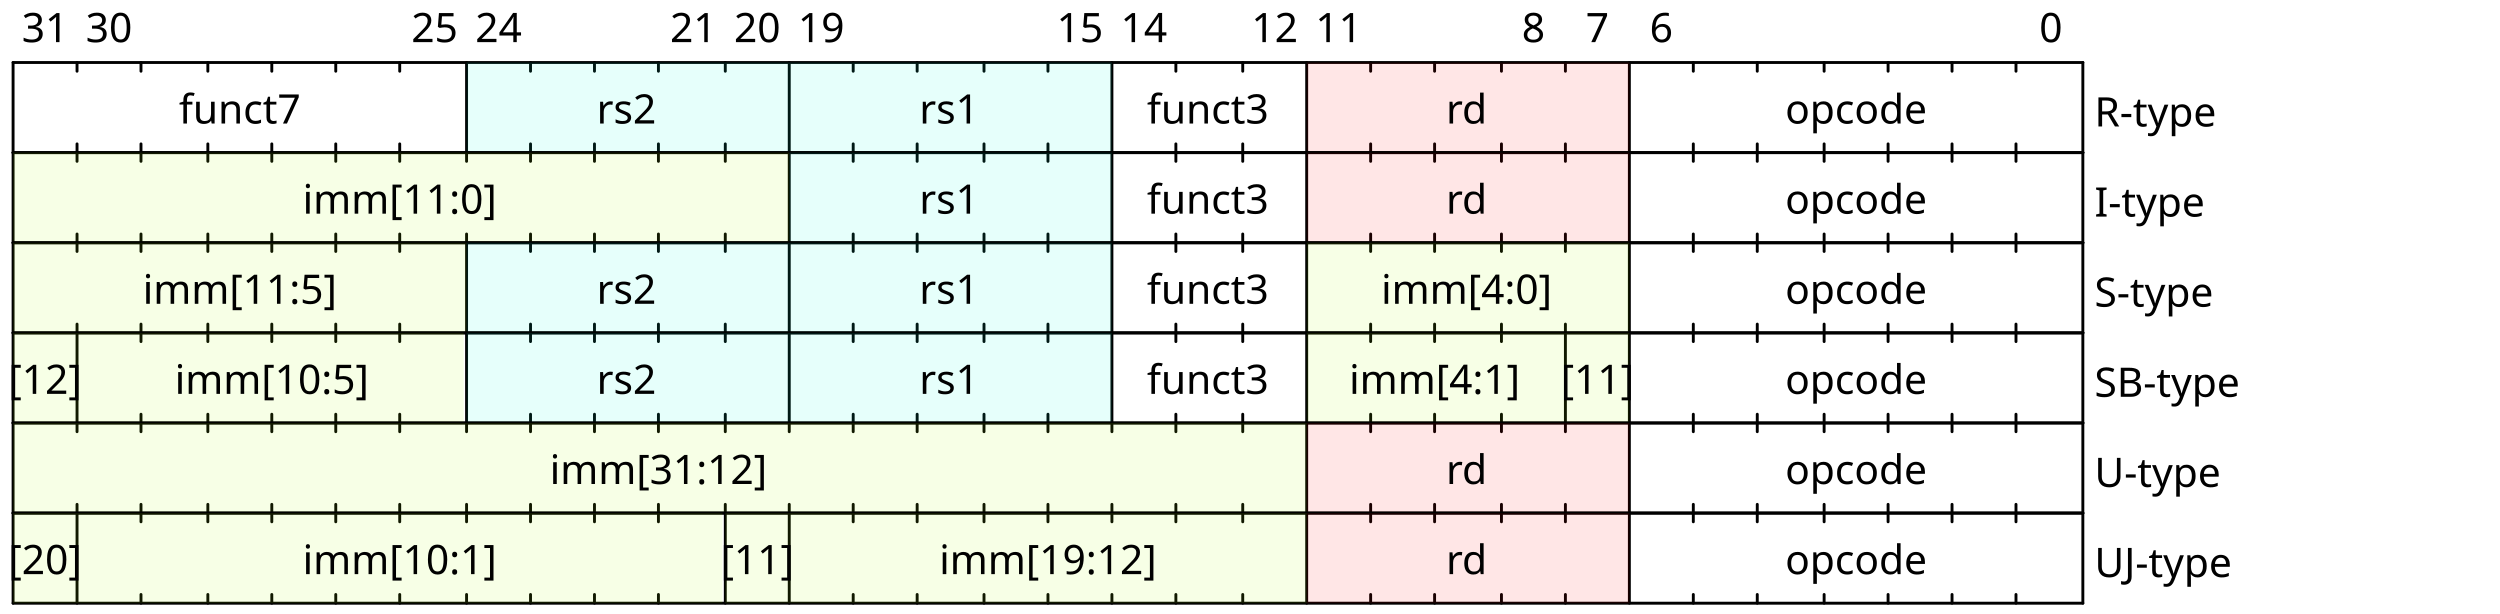
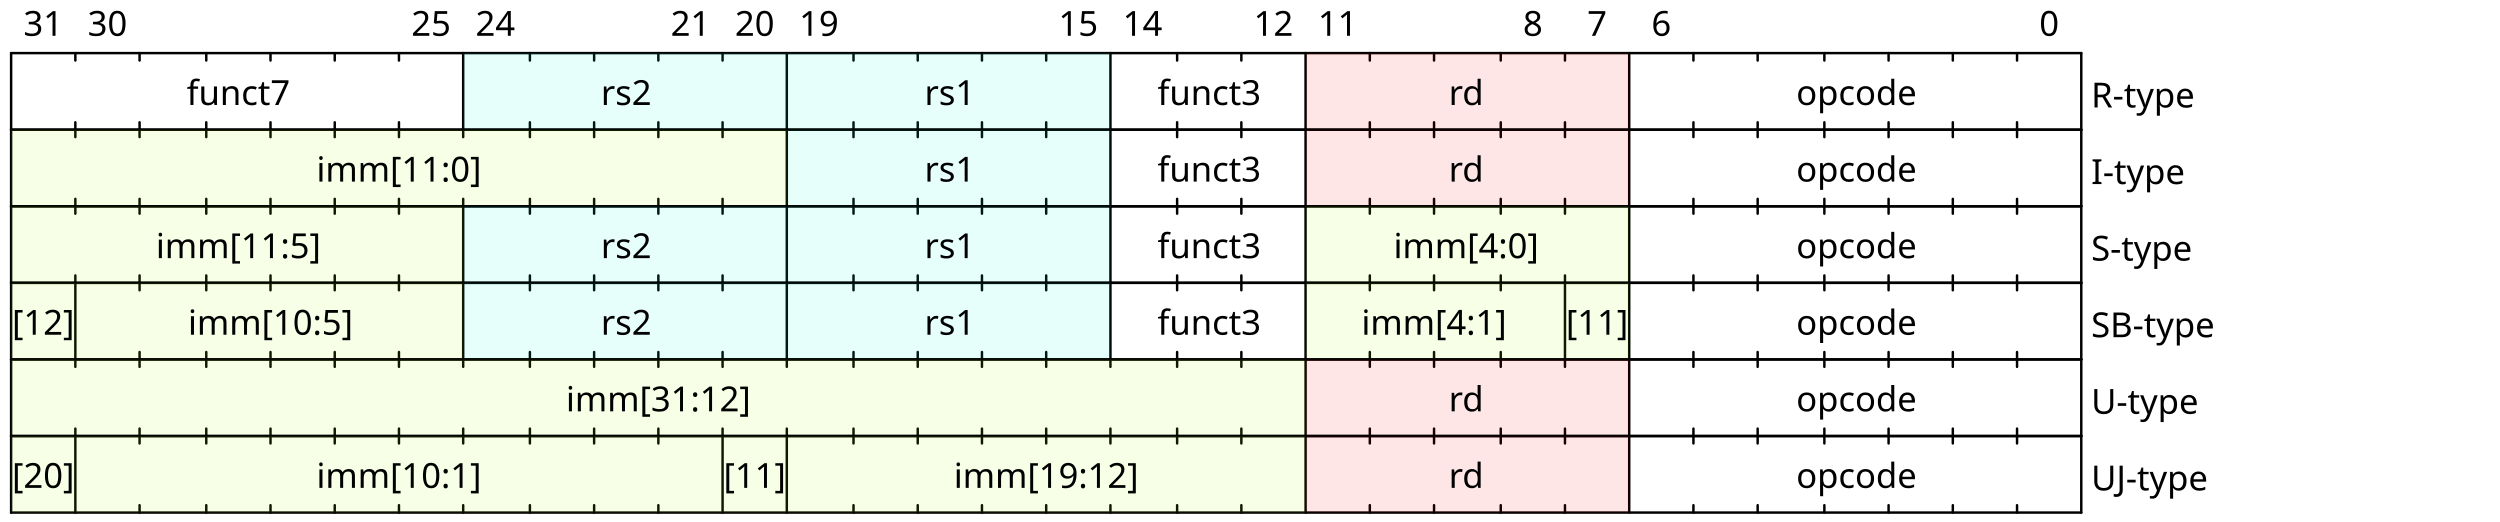
- <svg xmlns="http://www.w3.org/2000/svg" width="860" height="211" viewBox="0 0 860 211">
+ <svg xmlns="http://www.w3.org/2000/svg" width="1012" height="211" viewBox="0 0 1012 211">
  <g transform="translate(0.5,0.5)" text-anchor="middle" font-size="14" font-family="sans-serif" font-weight="normal">
    <g transform="translate(4,21)">
      <g stroke="black" stroke-width="1" stroke-linecap="round">
-         <line x2="712" />
-         <line x2="712" y1="31" y2="31" />
+         <line x2="838" />
+         <line x2="838" y1="31" y2="31" />
        <line y2="31" />
-         <line x1="712" x2="712" y2="31" />
-         <line x1="689" x2="689" y2="3" />
-         <line x1="689" x2="689" y1="31" y2="28" />
-         <line x1="667" x2="667" y2="3" />
-         <line x1="667" x2="667" y1="31" y2="28" />
-         <line x1="645" x2="645" y2="3" />
-         <line x1="645" x2="645" y1="31" y2="28" />
-         <line x1="623" x2="623" y2="3" />
-         <line x1="623" x2="623" y1="31" y2="28" />
-         <line x1="600" x2="600" y2="3" />
-         <line x1="600" x2="600" y1="31" y2="28" />
-         <line x1="578" x2="578" y2="3" />
-         <line x1="578" x2="578" y1="31" y2="28" />
-         <line x1="556" x2="556" y2="31" />
-         <line x1="534" x2="534" y2="3" />
-         <line x1="534" x2="534" y1="31" y2="28" />
-         <line x1="512" x2="512" y2="3" />
-         <line x1="512" x2="512" y1="31" y2="28" />
-         <line x1="489" x2="489" y2="3" />
-         <line x1="489" x2="489" y1="31" y2="28" />
-         <line x1="467" x2="467" y2="3" />
-         <line x1="467" x2="467" y1="31" y2="28" />
+         <line x1="838" x2="838" y2="31" />
+         <line x1="812" x2="812" y2="3" />
+         <line x1="812" x2="812" y1="31" y2="28" />
+         <line x1="786" x2="786" y2="3" />
+         <line x1="786" x2="786" y1="31" y2="28" />
+         <line x1="760" x2="760" y2="3" />
+         <line x1="760" x2="760" y1="31" y2="28" />
+         <line x1="734" x2="734" y2="3" />
+         <line x1="734" x2="734" y1="31" y2="28" />
+         <line x1="707" x2="707" y2="3" />
+         <line x1="707" x2="707" y1="31" y2="28" />
+         <line x1="681" x2="681" y2="3" />
+         <line x1="681" x2="681" y1="31" y2="28" />
+         <line x1="655" x2="655" y2="31" />
+         <line x1="629" x2="629" y2="3" />
+         <line x1="629" x2="629" y1="31" y2="28" />
+         <line x1="603" x2="603" y2="3" />
+         <line x1="603" x2="603" y1="31" y2="28" />
+         <line x1="576" x2="576" y2="3" />
+         <line x1="576" x2="576" y1="31" y2="28" />
+         <line x1="550" x2="550" y2="3" />
+         <line x1="550" x2="550" y1="31" y2="28" />
+         <line x1="524" x2="524" y2="31" />
+         <line x1="498" x2="498" y2="3" />
+         <line x1="498" x2="498" y1="31" y2="28" />
+         <line x1="472" x2="472" y2="3" />
+         <line x1="472" x2="472" y1="31" y2="28" />
        <line x1="445" x2="445" y2="31" />
-         <line x1="423" x2="423" y2="3" />
-         <line x1="423" x2="423" y1="31" y2="28" />
-         <line x1="400" x2="400" y2="3" />
-         <line x1="400" x2="400" y1="31" y2="28" />
-         <line x1="378" x2="378" y2="31" />
-         <line x1="356" x2="356" y2="3" />
-         <line x1="356" x2="356" y1="31" y2="28" />
-         <line x1="334" x2="334" y2="3" />
-         <line x1="334" x2="334" y1="31" y2="28" />
-         <line x1="311" x2="311" y2="3" />
-         <line x1="311" x2="311" y1="31" y2="28" />
-         <line x1="289" x2="289" y2="3" />
-         <line x1="289" x2="289" y1="31" y2="28" />
-         <line x1="267" x2="267" y2="31" />
-         <line x1="245" x2="245" y2="3" />
-         <line x1="245" x2="245" y1="31" y2="28" />
-         <line x1="222" x2="222" y2="3" />
-         <line x1="222" x2="222" y1="31" y2="28" />
-         <line x1="200" x2="200" y2="3" />
-         <line x1="200" x2="200" y1="31" y2="28" />
-         <line x1="178" x2="178" y2="3" />
-         <line x1="178" x2="178" y1="31" y2="28" />
-         <line x1="156" x2="156" y2="31" />
-         <line x1="133" x2="133" y2="3" />
-         <line x1="133" x2="133" y1="31" y2="28" />
-         <line x1="111" x2="111" y2="3" />
-         <line x1="111" x2="111" y1="31" y2="28" />
-         <line x1="89" x2="89" y2="3" />
-         <line x1="89" x2="89" y1="31" y2="28" />
-         <line x1="67" x2="67" y2="3" />
-         <line x1="67" x2="67" y1="31" y2="28" />
-         <line x1="44" x2="44" y2="3" />
-         <line x1="44" x2="44" y1="31" y2="28" />
-         <line x1="22" x2="22" y2="3" />
-         <line x1="22" x2="22" y1="31" y2="28" />
+         <line x1="419" x2="419" y2="3" />
+         <line x1="419" x2="419" y1="31" y2="28" />
+         <line x1="393" x2="393" y2="3" />
+         <line x1="393" x2="393" y1="31" y2="28" />
+         <line x1="367" x2="367" y2="3" />
+         <line x1="367" x2="367" y1="31" y2="28" />
+         <line x1="341" x2="341" y2="3" />
+         <line x1="341" x2="341" y1="31" y2="28" />
+         <line x1="314" x2="314" y2="31" />
+         <line x1="288" x2="288" y2="3" />
+         <line x1="288" x2="288" y1="31" y2="28" />
+         <line x1="262" x2="262" y2="3" />
+         <line x1="262" x2="262" y1="31" y2="28" />
+         <line x1="236" x2="236" y2="3" />
+         <line x1="236" x2="236" y1="31" y2="28" />
+         <line x1="210" x2="210" y2="3" />
+         <line x1="210" x2="210" y1="31" y2="28" />
+         <line x1="183" x2="183" y2="31" />
+         <line x1="157" x2="157" y2="3" />
+         <line x1="157" x2="157" y1="31" y2="28" />
+         <line x1="131" x2="131" y2="3" />
+         <line x1="131" x2="131" y1="31" y2="28" />
+         <line x1="105" x2="105" y2="3" />
+         <line x1="105" x2="105" y1="31" y2="28" />
+         <line x1="79" x2="79" y2="3" />
+         <line x1="79" x2="79" y1="31" y2="28" />
+         <line x1="52" x2="52" y2="3" />
+         <line x1="52" x2="52" y1="31" y2="28" />
+         <line x1="26" x2="26" y2="3" />
+         <line x1="26" x2="26" y1="31" y2="28" />
      </g>
      <g>
        <g>
-           <rect x="445" width="111" height="31" style="fill-opacity:0.1;fill:hsl(0,100%,50%)" />
-           <rect x="267" width="111" height="31" style="fill-opacity:0.1;fill:hsl(170,100%,50%)" />
-           <rect x="156" width="111" height="31" style="fill-opacity:0.1;fill:hsl(170,100%,50%)" />
-         </g>
-         <g transform="translate(11,-11)" />
-         <g transform="translate(11,15)">
-           <g transform="translate(623)">
+           <rect x="524" width="131" height="31" style="fill-opacity:0.1;fill:hsl(0,100%,50%)" />
+           <rect x="314" width="131" height="31" style="fill-opacity:0.1;fill:hsl(170,100%,50%)" />
+           <rect x="183" width="131" height="31" style="fill-opacity:0.1;fill:hsl(170,100%,50%)" />
+         </g>
+         <g transform="translate(13,-11)" />
+         <g transform="translate(13,15)">
+           <g transform="translate(734)">
            <text y="6">
              <tspan>opcode</tspan>
            </text>
          </g>
-           <g transform="translate(489)">
+           <g transform="translate(576)">
            <text y="6">
              <tspan>rd</tspan>
            </text>
          </g>
-           <g transform="translate(400)">
+           <g transform="translate(472)">
            <text y="6">
              <tspan>funct3</tspan>
            </text>
          </g>
-           <g transform="translate(311)">
+           <g transform="translate(367)">
            <text y="6">
              <tspan>rs1</tspan>
            </text>
          </g>
-           <g transform="translate(200)">
+           <g transform="translate(236)">
            <text y="6">
              <tspan>rs2</tspan>
            </text>
          </g>
-           <g transform="translate(67)">
+           <g transform="translate(79)">
            <text y="6">
              <tspan>funct7</tspan>
            </text>
          </g>
        </g>
-         <g transform="translate(11,39)" />
+         <g transform="translate(13,39)" />
      </g>
      <g text-anchor="start">
-         <g transform="translate(716,16)">
+         <g transform="translate(842,16)">
          <text y="6">
            <tspan>R-type</tspan>
          </text>
        </g>
      </g>
    </g>
    <g transform="translate(4,52)">
      <g stroke="black" stroke-width="1" stroke-linecap="round">
-         <line x2="712" />
-         <line x2="712" y1="31" y2="31" />
+         <line x2="838" />
+         <line x2="838" y1="31" y2="31" />
        <line y2="31" />
-         <line x1="712" x2="712" y2="31" />
-         <line x1="689" x2="689" y2="3" />
-         <line x1="689" x2="689" y1="31" y2="28" />
-         <line x1="667" x2="667" y2="3" />
-         <line x1="667" x2="667" y1="31" y2="28" />
-         <line x1="645" x2="645" y2="3" />
-         <line x1="645" x2="645" y1="31" y2="28" />
-         <line x1="623" x2="623" y2="3" />
-         <line x1="623" x2="623" y1="31" y2="28" />
-         <line x1="600" x2="600" y2="3" />
-         <line x1="600" x2="600" y1="31" y2="28" />
-         <line x1="578" x2="578" y2="3" />
-         <line x1="578" x2="578" y1="31" y2="28" />
-         <line x1="556" x2="556" y2="31" />
-         <line x1="534" x2="534" y2="3" />
-         <line x1="534" x2="534" y1="31" y2="28" />
-         <line x1="512" x2="512" y2="3" />
-         <line x1="512" x2="512" y1="31" y2="28" />
-         <line x1="489" x2="489" y2="3" />
-         <line x1="489" x2="489" y1="31" y2="28" />
-         <line x1="467" x2="467" y2="3" />
-         <line x1="467" x2="467" y1="31" y2="28" />
+         <line x1="838" x2="838" y2="31" />
+         <line x1="812" x2="812" y2="3" />
+         <line x1="812" x2="812" y1="31" y2="28" />
+         <line x1="786" x2="786" y2="3" />
+         <line x1="786" x2="786" y1="31" y2="28" />
+         <line x1="760" x2="760" y2="3" />
+         <line x1="760" x2="760" y1="31" y2="28" />
+         <line x1="734" x2="734" y2="3" />
+         <line x1="734" x2="734" y1="31" y2="28" />
+         <line x1="707" x2="707" y2="3" />
+         <line x1="707" x2="707" y1="31" y2="28" />
+         <line x1="681" x2="681" y2="3" />
+         <line x1="681" x2="681" y1="31" y2="28" />
+         <line x1="655" x2="655" y2="31" />
+         <line x1="629" x2="629" y2="3" />
+         <line x1="629" x2="629" y1="31" y2="28" />
+         <line x1="603" x2="603" y2="3" />
+         <line x1="603" x2="603" y1="31" y2="28" />
+         <line x1="576" x2="576" y2="3" />
+         <line x1="576" x2="576" y1="31" y2="28" />
+         <line x1="550" x2="550" y2="3" />
+         <line x1="550" x2="550" y1="31" y2="28" />
+         <line x1="524" x2="524" y2="31" />
+         <line x1="498" x2="498" y2="3" />
+         <line x1="498" x2="498" y1="31" y2="28" />
+         <line x1="472" x2="472" y2="3" />
+         <line x1="472" x2="472" y1="31" y2="28" />
        <line x1="445" x2="445" y2="31" />
-         <line x1="423" x2="423" y2="3" />
-         <line x1="423" x2="423" y1="31" y2="28" />
-         <line x1="400" x2="400" y2="3" />
-         <line x1="400" x2="400" y1="31" y2="28" />
-         <line x1="378" x2="378" y2="31" />
-         <line x1="356" x2="356" y2="3" />
-         <line x1="356" x2="356" y1="31" y2="28" />
-         <line x1="334" x2="334" y2="3" />
-         <line x1="334" x2="334" y1="31" y2="28" />
-         <line x1="311" x2="311" y2="3" />
-         <line x1="311" x2="311" y1="31" y2="28" />
-         <line x1="289" x2="289" y2="3" />
-         <line x1="289" x2="289" y1="31" y2="28" />
-         <line x1="267" x2="267" y2="31" />
-         <line x1="245" x2="245" y2="3" />
-         <line x1="245" x2="245" y1="31" y2="28" />
-         <line x1="222" x2="222" y2="3" />
-         <line x1="222" x2="222" y1="31" y2="28" />
-         <line x1="200" x2="200" y2="3" />
-         <line x1="200" x2="200" y1="31" y2="28" />
-         <line x1="178" x2="178" y2="3" />
-         <line x1="178" x2="178" y1="31" y2="28" />
-         <line x1="156" x2="156" y2="3" />
-         <line x1="156" x2="156" y1="31" y2="28" />
-         <line x1="133" x2="133" y2="3" />
-         <line x1="133" x2="133" y1="31" y2="28" />
-         <line x1="111" x2="111" y2="3" />
-         <line x1="111" x2="111" y1="31" y2="28" />
-         <line x1="89" x2="89" y2="3" />
-         <line x1="89" x2="89" y1="31" y2="28" />
-         <line x1="67" x2="67" y2="3" />
-         <line x1="67" x2="67" y1="31" y2="28" />
-         <line x1="44" x2="44" y2="3" />
-         <line x1="44" x2="44" y1="31" y2="28" />
-         <line x1="22" x2="22" y2="3" />
-         <line x1="22" x2="22" y1="31" y2="28" />
+         <line x1="419" x2="419" y2="3" />
+         <line x1="419" x2="419" y1="31" y2="28" />
+         <line x1="393" x2="393" y2="3" />
+         <line x1="393" x2="393" y1="31" y2="28" />
+         <line x1="367" x2="367" y2="3" />
+         <line x1="367" x2="367" y1="31" y2="28" />
+         <line x1="341" x2="341" y2="3" />
+         <line x1="341" x2="341" y1="31" y2="28" />
+         <line x1="314" x2="314" y2="31" />
+         <line x1="288" x2="288" y2="3" />
+         <line x1="288" x2="288" y1="31" y2="28" />
+         <line x1="262" x2="262" y2="3" />
+         <line x1="262" x2="262" y1="31" y2="28" />
+         <line x1="236" x2="236" y2="3" />
+         <line x1="236" x2="236" y1="31" y2="28" />
+         <line x1="210" x2="210" y2="3" />
+         <line x1="210" x2="210" y1="31" y2="28" />
+         <line x1="183" x2="183" y2="3" />
+         <line x1="183" x2="183" y1="31" y2="28" />
+         <line x1="157" x2="157" y2="3" />
+         <line x1="157" x2="157" y1="31" y2="28" />
+         <line x1="131" x2="131" y2="3" />
+         <line x1="131" x2="131" y1="31" y2="28" />
+         <line x1="105" x2="105" y2="3" />
+         <line x1="105" x2="105" y1="31" y2="28" />
+         <line x1="79" x2="79" y2="3" />
+         <line x1="79" x2="79" y1="31" y2="28" />
+         <line x1="52" x2="52" y2="3" />
+         <line x1="52" x2="52" y1="31" y2="28" />
+         <line x1="26" x2="26" y2="3" />
+         <line x1="26" x2="26" y1="31" y2="28" />
      </g>
      <g>
        <g>
-           <rect x="445" width="111" height="31" style="fill-opacity:0.1;fill:hsl(0,100%,50%)" />
-           <rect x="267" width="111" height="31" style="fill-opacity:0.1;fill:hsl(170,100%,50%)" />
-           <rect width="267" height="31" style="fill-opacity:0.1;fill:hsl(80,100%,50%)" />
-         </g>
-         <g transform="translate(11,-11)" />
-         <g transform="translate(11,15)">
-           <g transform="translate(623)">
+           <rect x="524" width="131" height="31" style="fill-opacity:0.1;fill:hsl(0,100%,50%)" />
+           <rect x="314" width="131" height="31" style="fill-opacity:0.1;fill:hsl(170,100%,50%)" />
+           <rect width="314" height="31" style="fill-opacity:0.1;fill:hsl(80,100%,50%)" />
+         </g>
+         <g transform="translate(13,-11)" />
+         <g transform="translate(13,15)">
+           <g transform="translate(734)">
            <text y="6">
              <tspan>opcode</tspan>
            </text>
          </g>
-           <g transform="translate(489)">
+           <g transform="translate(576)">
            <text y="6">
              <tspan>rd</tspan>
            </text>
          </g>
-           <g transform="translate(400)">
+           <g transform="translate(472)">
            <text y="6">
              <tspan>funct3</tspan>
            </text>
          </g>
-           <g transform="translate(311)">
+           <g transform="translate(367)">
            <text y="6">
              <tspan>rs1</tspan>
            </text>
          </g>
-           <g transform="translate(122)">
+           <g transform="translate(144)">
            <text y="6">
              <tspan>imm[11:0]</tspan>
            </text>
          </g>
        </g>
-         <g transform="translate(11,39)" />
+         <g transform="translate(13,39)" />
      </g>
      <g text-anchor="start">
-         <g transform="translate(716,16)">
+         <g transform="translate(842,16)">
          <text y="6">
            <tspan>I-type</tspan>
          </text>
        </g>
      </g>
    </g>
    <g transform="translate(4,83)">
      <g stroke="black" stroke-width="1" stroke-linecap="round">
-         <line x2="712" />
-         <line x2="712" y1="31" y2="31" />
+         <line x2="838" />
+         <line x2="838" y1="31" y2="31" />
        <line y2="31" />
-         <line x1="712" x2="712" y2="31" />
-         <line x1="689" x2="689" y2="3" />
-         <line x1="689" x2="689" y1="31" y2="28" />
-         <line x1="667" x2="667" y2="3" />
-         <line x1="667" x2="667" y1="31" y2="28" />
-         <line x1="645" x2="645" y2="3" />
-         <line x1="645" x2="645" y1="31" y2="28" />
-         <line x1="623" x2="623" y2="3" />
-         <line x1="623" x2="623" y1="31" y2="28" />
-         <line x1="600" x2="600" y2="3" />
-         <line x1="600" x2="600" y1="31" y2="28" />
-         <line x1="578" x2="578" y2="3" />
-         <line x1="578" x2="578" y1="31" y2="28" />
-         <line x1="556" x2="556" y2="31" />
-         <line x1="534" x2="534" y2="3" />
-         <line x1="534" x2="534" y1="31" y2="28" />
-         <line x1="512" x2="512" y2="3" />
-         <line x1="512" x2="512" y1="31" y2="28" />
-         <line x1="489" x2="489" y2="3" />
-         <line x1="489" x2="489" y1="31" y2="28" />
-         <line x1="467" x2="467" y2="3" />
-         <line x1="467" x2="467" y1="31" y2="28" />
+         <line x1="838" x2="838" y2="31" />
+         <line x1="812" x2="812" y2="3" />
+         <line x1="812" x2="812" y1="31" y2="28" />
+         <line x1="786" x2="786" y2="3" />
+         <line x1="786" x2="786" y1="31" y2="28" />
+         <line x1="760" x2="760" y2="3" />
+         <line x1="760" x2="760" y1="31" y2="28" />
+         <line x1="734" x2="734" y2="3" />
+         <line x1="734" x2="734" y1="31" y2="28" />
+         <line x1="707" x2="707" y2="3" />
+         <line x1="707" x2="707" y1="31" y2="28" />
+         <line x1="681" x2="681" y2="3" />
+         <line x1="681" x2="681" y1="31" y2="28" />
+         <line x1="655" x2="655" y2="31" />
+         <line x1="629" x2="629" y2="3" />
+         <line x1="629" x2="629" y1="31" y2="28" />
+         <line x1="603" x2="603" y2="3" />
+         <line x1="603" x2="603" y1="31" y2="28" />
+         <line x1="576" x2="576" y2="3" />
+         <line x1="576" x2="576" y1="31" y2="28" />
+         <line x1="550" x2="550" y2="3" />
+         <line x1="550" x2="550" y1="31" y2="28" />
+         <line x1="524" x2="524" y2="31" />
+         <line x1="498" x2="498" y2="3" />
+         <line x1="498" x2="498" y1="31" y2="28" />
+         <line x1="472" x2="472" y2="3" />
+         <line x1="472" x2="472" y1="31" y2="28" />
        <line x1="445" x2="445" y2="31" />
-         <line x1="423" x2="423" y2="3" />
-         <line x1="423" x2="423" y1="31" y2="28" />
-         <line x1="400" x2="400" y2="3" />
-         <line x1="400" x2="400" y1="31" y2="28" />
-         <line x1="378" x2="378" y2="31" />
-         <line x1="356" x2="356" y2="3" />
-         <line x1="356" x2="356" y1="31" y2="28" />
-         <line x1="334" x2="334" y2="3" />
-         <line x1="334" x2="334" y1="31" y2="28" />
-         <line x1="311" x2="311" y2="3" />
-         <line x1="311" x2="311" y1="31" y2="28" />
-         <line x1="289" x2="289" y2="3" />
-         <line x1="289" x2="289" y1="31" y2="28" />
-         <line x1="267" x2="267" y2="31" />
-         <line x1="245" x2="245" y2="3" />
-         <line x1="245" x2="245" y1="31" y2="28" />
-         <line x1="222" x2="222" y2="3" />
-         <line x1="222" x2="222" y1="31" y2="28" />
-         <line x1="200" x2="200" y2="3" />
-         <line x1="200" x2="200" y1="31" y2="28" />
-         <line x1="178" x2="178" y2="3" />
-         <line x1="178" x2="178" y1="31" y2="28" />
-         <line x1="156" x2="156" y2="31" />
-         <line x1="133" x2="133" y2="3" />
-         <line x1="133" x2="133" y1="31" y2="28" />
-         <line x1="111" x2="111" y2="3" />
-         <line x1="111" x2="111" y1="31" y2="28" />
-         <line x1="89" x2="89" y2="3" />
-         <line x1="89" x2="89" y1="31" y2="28" />
-         <line x1="67" x2="67" y2="3" />
-         <line x1="67" x2="67" y1="31" y2="28" />
-         <line x1="44" x2="44" y2="3" />
-         <line x1="44" x2="44" y1="31" y2="28" />
-         <line x1="22" x2="22" y2="3" />
-         <line x1="22" x2="22" y1="31" y2="28" />
+         <line x1="419" x2="419" y2="3" />
+         <line x1="419" x2="419" y1="31" y2="28" />
+         <line x1="393" x2="393" y2="3" />
+         <line x1="393" x2="393" y1="31" y2="28" />
+         <line x1="367" x2="367" y2="3" />
+         <line x1="367" x2="367" y1="31" y2="28" />
+         <line x1="341" x2="341" y2="3" />
+         <line x1="341" x2="341" y1="31" y2="28" />
+         <line x1="314" x2="314" y2="31" />
+         <line x1="288" x2="288" y2="3" />
+         <line x1="288" x2="288" y1="31" y2="28" />
+         <line x1="262" x2="262" y2="3" />
+         <line x1="262" x2="262" y1="31" y2="28" />
+         <line x1="236" x2="236" y2="3" />
+         <line x1="236" x2="236" y1="31" y2="28" />
+         <line x1="210" x2="210" y2="3" />
+         <line x1="210" x2="210" y1="31" y2="28" />
+         <line x1="183" x2="183" y2="31" />
+         <line x1="157" x2="157" y2="3" />
+         <line x1="157" x2="157" y1="31" y2="28" />
+         <line x1="131" x2="131" y2="3" />
+         <line x1="131" x2="131" y1="31" y2="28" />
+         <line x1="105" x2="105" y2="3" />
+         <line x1="105" x2="105" y1="31" y2="28" />
+         <line x1="79" x2="79" y2="3" />
+         <line x1="79" x2="79" y1="31" y2="28" />
+         <line x1="52" x2="52" y2="3" />
+         <line x1="52" x2="52" y1="31" y2="28" />
+         <line x1="26" x2="26" y2="3" />
+         <line x1="26" x2="26" y1="31" y2="28" />
      </g>
      <g>
        <g>
-           <rect x="445" width="111" height="31" style="fill-opacity:0.1;fill:hsl(80,100%,50%)" />
-           <rect x="267" width="111" height="31" style="fill-opacity:0.1;fill:hsl(170,100%,50%)" />
-           <rect x="156" width="111" height="31" style="fill-opacity:0.1;fill:hsl(170,100%,50%)" />
-           <rect width="156" height="31" style="fill-opacity:0.1;fill:hsl(80,100%,50%)" />
-         </g>
-         <g transform="translate(11,-11)" />
-         <g transform="translate(11,15)">
-           <g transform="translate(623)">
+           <rect x="524" width="131" height="31" style="fill-opacity:0.1;fill:hsl(80,100%,50%)" />
+           <rect x="314" width="131" height="31" style="fill-opacity:0.1;fill:hsl(170,100%,50%)" />
+           <rect x="183" width="131" height="31" style="fill-opacity:0.1;fill:hsl(170,100%,50%)" />
+           <rect width="183" height="31" style="fill-opacity:0.1;fill:hsl(80,100%,50%)" />
+         </g>
+         <g transform="translate(13,-11)" />
+         <g transform="translate(13,15)">
+           <g transform="translate(734)">
            <text y="6">
              <tspan>opcode</tspan>
            </text>
          </g>
-           <g transform="translate(489)">
+           <g transform="translate(576)">
            <text y="6">
              <tspan>imm[4:0]</tspan>
            </text>
          </g>
-           <g transform="translate(400)">
+           <g transform="translate(472)">
            <text y="6">
              <tspan>funct3</tspan>
            </text>
          </g>
-           <g transform="translate(311)">
+           <g transform="translate(367)">
            <text y="6">
              <tspan>rs1</tspan>
            </text>
          </g>
-           <g transform="translate(200)">
+           <g transform="translate(236)">
            <text y="6">
              <tspan>rs2</tspan>
            </text>
          </g>
-           <g transform="translate(67)">
+           <g transform="translate(79)">
            <text y="6">
              <tspan>imm[11:5]</tspan>
            </text>
          </g>
        </g>
-         <g transform="translate(11,39)" />
+         <g transform="translate(13,39)" />
      </g>
      <g text-anchor="start">
-         <g transform="translate(716,16)">
+         <g transform="translate(842,16)">
          <text y="6">
            <tspan>S-type</tspan>
          </text>
        </g>
      </g>
    </g>
    <g transform="translate(4,114)">
      <g stroke="black" stroke-width="1" stroke-linecap="round">
-         <line x2="712" />
-         <line x2="712" y1="31" y2="31" />
+         <line x2="838" />
+         <line x2="838" y1="31" y2="31" />
        <line y2="31" />
-         <line x1="712" x2="712" y2="31" />
-         <line x1="689" x2="689" y2="3" />
-         <line x1="689" x2="689" y1="31" y2="28" />
-         <line x1="667" x2="667" y2="3" />
-         <line x1="667" x2="667" y1="31" y2="28" />
-         <line x1="645" x2="645" y2="3" />
-         <line x1="645" x2="645" y1="31" y2="28" />
-         <line x1="623" x2="623" y2="3" />
-         <line x1="623" x2="623" y1="31" y2="28" />
-         <line x1="600" x2="600" y2="3" />
-         <line x1="600" x2="600" y1="31" y2="28" />
-         <line x1="578" x2="578" y2="3" />
-         <line x1="578" x2="578" y1="31" y2="28" />
-         <line x1="556" x2="556" y2="31" />
-         <line x1="534" x2="534" y2="31" />
-         <line x1="512" x2="512" y2="3" />
-         <line x1="512" x2="512" y1="31" y2="28" />
-         <line x1="489" x2="489" y2="3" />
-         <line x1="489" x2="489" y1="31" y2="28" />
-         <line x1="467" x2="467" y2="3" />
-         <line x1="467" x2="467" y1="31" y2="28" />
+         <line x1="838" x2="838" y2="31" />
+         <line x1="812" x2="812" y2="3" />
+         <line x1="812" x2="812" y1="31" y2="28" />
+         <line x1="786" x2="786" y2="3" />
+         <line x1="786" x2="786" y1="31" y2="28" />
+         <line x1="760" x2="760" y2="3" />
+         <line x1="760" x2="760" y1="31" y2="28" />
+         <line x1="734" x2="734" y2="3" />
+         <line x1="734" x2="734" y1="31" y2="28" />
+         <line x1="707" x2="707" y2="3" />
+         <line x1="707" x2="707" y1="31" y2="28" />
+         <line x1="681" x2="681" y2="3" />
+         <line x1="681" x2="681" y1="31" y2="28" />
+         <line x1="655" x2="655" y2="31" />
+         <line x1="629" x2="629" y2="31" />
+         <line x1="603" x2="603" y2="3" />
+         <line x1="603" x2="603" y1="31" y2="28" />
+         <line x1="576" x2="576" y2="3" />
+         <line x1="576" x2="576" y1="31" y2="28" />
+         <line x1="550" x2="550" y2="3" />
+         <line x1="550" x2="550" y1="31" y2="28" />
+         <line x1="524" x2="524" y2="31" />
+         <line x1="498" x2="498" y2="3" />
+         <line x1="498" x2="498" y1="31" y2="28" />
+         <line x1="472" x2="472" y2="3" />
+         <line x1="472" x2="472" y1="31" y2="28" />
        <line x1="445" x2="445" y2="31" />
-         <line x1="423" x2="423" y2="3" />
-         <line x1="423" x2="423" y1="31" y2="28" />
-         <line x1="400" x2="400" y2="3" />
-         <line x1="400" x2="400" y1="31" y2="28" />
-         <line x1="378" x2="378" y2="31" />
-         <line x1="356" x2="356" y2="3" />
-         <line x1="356" x2="356" y1="31" y2="28" />
-         <line x1="334" x2="334" y2="3" />
-         <line x1="334" x2="334" y1="31" y2="28" />
-         <line x1="311" x2="311" y2="3" />
-         <line x1="311" x2="311" y1="31" y2="28" />
-         <line x1="289" x2="289" y2="3" />
-         <line x1="289" x2="289" y1="31" y2="28" />
-         <line x1="267" x2="267" y2="31" />
-         <line x1="245" x2="245" y2="3" />
-         <line x1="245" x2="245" y1="31" y2="28" />
-         <line x1="222" x2="222" y2="3" />
-         <line x1="222" x2="222" y1="31" y2="28" />
-         <line x1="200" x2="200" y2="3" />
-         <line x1="200" x2="200" y1="31" y2="28" />
-         <line x1="178" x2="178" y2="3" />
-         <line x1="178" x2="178" y1="31" y2="28" />
-         <line x1="156" x2="156" y2="31" />
-         <line x1="133" x2="133" y2="3" />
-         <line x1="133" x2="133" y1="31" y2="28" />
-         <line x1="111" x2="111" y2="3" />
-         <line x1="111" x2="111" y1="31" y2="28" />
-         <line x1="89" x2="89" y2="3" />
-         <line x1="89" x2="89" y1="31" y2="28" />
-         <line x1="67" x2="67" y2="3" />
-         <line x1="67" x2="67" y1="31" y2="28" />
-         <line x1="44" x2="44" y2="3" />
-         <line x1="44" x2="44" y1="31" y2="28" />
-         <line x1="22" x2="22" y2="31" />
+         <line x1="419" x2="419" y2="3" />
+         <line x1="419" x2="419" y1="31" y2="28" />
+         <line x1="393" x2="393" y2="3" />
+         <line x1="393" x2="393" y1="31" y2="28" />
+         <line x1="367" x2="367" y2="3" />
+         <line x1="367" x2="367" y1="31" y2="28" />
+         <line x1="341" x2="341" y2="3" />
+         <line x1="341" x2="341" y1="31" y2="28" />
+         <line x1="314" x2="314" y2="31" />
+         <line x1="288" x2="288" y2="3" />
+         <line x1="288" x2="288" y1="31" y2="28" />
+         <line x1="262" x2="262" y2="3" />
+         <line x1="262" x2="262" y1="31" y2="28" />
+         <line x1="236" x2="236" y2="3" />
+         <line x1="236" x2="236" y1="31" y2="28" />
+         <line x1="210" x2="210" y2="3" />
+         <line x1="210" x2="210" y1="31" y2="28" />
+         <line x1="183" x2="183" y2="31" />
+         <line x1="157" x2="157" y2="3" />
+         <line x1="157" x2="157" y1="31" y2="28" />
+         <line x1="131" x2="131" y2="3" />
+         <line x1="131" x2="131" y1="31" y2="28" />
+         <line x1="105" x2="105" y2="3" />
+         <line x1="105" x2="105" y1="31" y2="28" />
+         <line x1="79" x2="79" y2="3" />
+         <line x1="79" x2="79" y1="31" y2="28" />
+         <line x1="52" x2="52" y2="3" />
+         <line x1="52" x2="52" y1="31" y2="28" />
+         <line x1="26" x2="26" y2="31" />
      </g>
      <g>
        <g>
-           <rect x="534" width="22" height="31" style="fill-opacity:0.1;fill:hsl(80,100%,50%)" />
-           <rect x="445" width="89" height="31" style="fill-opacity:0.1;fill:hsl(80,100%,50%)" />
-           <rect x="267" width="111" height="31" style="fill-opacity:0.1;fill:hsl(170,100%,50%)" />
-           <rect x="156" width="111" height="31" style="fill-opacity:0.1;fill:hsl(170,100%,50%)" />
-           <rect x="22" width="133" height="31" style="fill-opacity:0.1;fill:hsl(80,100%,50%)" />
-           <rect width="22" height="31" style="fill-opacity:0.1;fill:hsl(80,100%,50%)" />
-         </g>
-         <g transform="translate(11,-11)" />
-         <g transform="translate(11,15)">
-           <g transform="translate(623)">
+           <rect x="629" width="26" height="31" style="fill-opacity:0.1;fill:hsl(80,100%,50%)" />
+           <rect x="524" width="105" height="31" style="fill-opacity:0.1;fill:hsl(80,100%,50%)" />
+           <rect x="314" width="131" height="31" style="fill-opacity:0.1;fill:hsl(170,100%,50%)" />
+           <rect x="183" width="131" height="31" style="fill-opacity:0.1;fill:hsl(170,100%,50%)" />
+           <rect x="26" width="157" height="31" style="fill-opacity:0.1;fill:hsl(80,100%,50%)" />
+           <rect width="26" height="31" style="fill-opacity:0.1;fill:hsl(80,100%,50%)" />
+         </g>
+         <g transform="translate(13,-11)" />
+         <g transform="translate(13,15)">
+           <g transform="translate(734)">
            <text y="6">
              <tspan>opcode</tspan>
            </text>
          </g>
-           <g transform="translate(534)">
+           <g transform="translate(629)">
            <text y="6">
              <tspan>[11]</tspan>
            </text>
          </g>
-           <g transform="translate(478)">
+           <g transform="translate(563)">
            <text y="6">
              <tspan>imm[4:1]</tspan>
            </text>
          </g>
-           <g transform="translate(400)">
+           <g transform="translate(472)">
            <text y="6">
              <tspan>funct3</tspan>
            </text>
          </g>
-           <g transform="translate(311)">
+           <g transform="translate(367)">
            <text y="6">
              <tspan>rs1</tspan>
            </text>
          </g>
-           <g transform="translate(200)">
+           <g transform="translate(236)">
            <text y="6">
              <tspan>rs2</tspan>
            </text>
          </g>
-           <g transform="translate(78)">
+           <g transform="translate(92)">
            <text y="6">
              <tspan>imm[10:5]</tspan>
            </text>
          </g>
          <g transform="translate(0)">
            <text y="6">
              <tspan>[12]</tspan>
            </text>
          </g>
        </g>
-         <g transform="translate(11,39)" />
+         <g transform="translate(13,39)" />
      </g>
      <g text-anchor="start">
-         <g transform="translate(716,16)">
+         <g transform="translate(842,16)">
          <text y="6">
            <tspan>SB-type</tspan>
          </text>
        </g>
      </g>
    </g>
    <g transform="translate(4,145)">
      <g stroke="black" stroke-width="1" stroke-linecap="round">
-         <line x2="712" />
-         <line x2="712" y1="31" y2="31" />
+         <line x2="838" />
+         <line x2="838" y1="31" y2="31" />
        <line y2="31" />
-         <line x1="712" x2="712" y2="31" />
-         <line x1="689" x2="689" y2="3" />
-         <line x1="689" x2="689" y1="31" y2="28" />
-         <line x1="667" x2="667" y2="3" />
-         <line x1="667" x2="667" y1="31" y2="28" />
-         <line x1="645" x2="645" y2="3" />
-         <line x1="645" x2="645" y1="31" y2="28" />
-         <line x1="623" x2="623" y2="3" />
-         <line x1="623" x2="623" y1="31" y2="28" />
-         <line x1="600" x2="600" y2="3" />
-         <line x1="600" x2="600" y1="31" y2="28" />
-         <line x1="578" x2="578" y2="3" />
-         <line x1="578" x2="578" y1="31" y2="28" />
-         <line x1="556" x2="556" y2="31" />
-         <line x1="534" x2="534" y2="3" />
-         <line x1="534" x2="534" y1="31" y2="28" />
-         <line x1="512" x2="512" y2="3" />
-         <line x1="512" x2="512" y1="31" y2="28" />
-         <line x1="489" x2="489" y2="3" />
-         <line x1="489" x2="489" y1="31" y2="28" />
-         <line x1="467" x2="467" y2="3" />
-         <line x1="467" x2="467" y1="31" y2="28" />
-         <line x1="445" x2="445" y2="31" />
-         <line x1="423" x2="423" y2="3" />
-         <line x1="423" x2="423" y1="31" y2="28" />
-         <line x1="400" x2="400" y2="3" />
-         <line x1="400" x2="400" y1="31" y2="28" />
-         <line x1="378" x2="378" y2="3" />
-         <line x1="378" x2="378" y1="31" y2="28" />
-         <line x1="356" x2="356" y2="3" />
-         <line x1="356" x2="356" y1="31" y2="28" />
-         <line x1="334" x2="334" y2="3" />
-         <line x1="334" x2="334" y1="31" y2="28" />
-         <line x1="311" x2="311" y2="3" />
-         <line x1="311" x2="311" y1="31" y2="28" />
-         <line x1="289" x2="289" y2="3" />
-         <line x1="289" x2="289" y1="31" y2="28" />
-         <line x1="267" x2="267" y2="3" />
-         <line x1="267" x2="267" y1="31" y2="28" />
-         <line x1="245" x2="245" y2="3" />
-         <line x1="245" x2="245" y1="31" y2="28" />
-         <line x1="222" x2="222" y2="3" />
-         <line x1="222" x2="222" y1="31" y2="28" />
-         <line x1="200" x2="200" y2="3" />
-         <line x1="200" x2="200" y1="31" y2="28" />
-         <line x1="178" x2="178" y2="3" />
-         <line x1="178" x2="178" y1="31" y2="28" />
-         <line x1="156" x2="156" y2="3" />
-         <line x1="156" x2="156" y1="31" y2="28" />
-         <line x1="133" x2="133" y2="3" />
-         <line x1="133" x2="133" y1="31" y2="28" />
-         <line x1="111" x2="111" y2="3" />
-         <line x1="111" x2="111" y1="31" y2="28" />
-         <line x1="89" x2="89" y2="3" />
-         <line x1="89" x2="89" y1="31" y2="28" />
-         <line x1="67" x2="67" y2="3" />
-         <line x1="67" x2="67" y1="31" y2="28" />
-         <line x1="44" x2="44" y2="3" />
-         <line x1="44" x2="44" y1="31" y2="28" />
-         <line x1="22" x2="22" y2="3" />
-         <line x1="22" x2="22" y1="31" y2="28" />
+         <line x1="838" x2="838" y2="31" />
+         <line x1="812" x2="812" y2="3" />
+         <line x1="812" x2="812" y1="31" y2="28" />
+         <line x1="786" x2="786" y2="3" />
+         <line x1="786" x2="786" y1="31" y2="28" />
+         <line x1="760" x2="760" y2="3" />
+         <line x1="760" x2="760" y1="31" y2="28" />
+         <line x1="734" x2="734" y2="3" />
+         <line x1="734" x2="734" y1="31" y2="28" />
+         <line x1="707" x2="707" y2="3" />
+         <line x1="707" x2="707" y1="31" y2="28" />
+         <line x1="681" x2="681" y2="3" />
+         <line x1="681" x2="681" y1="31" y2="28" />
+         <line x1="655" x2="655" y2="31" />
+         <line x1="629" x2="629" y2="3" />
+         <line x1="629" x2="629" y1="31" y2="28" />
+         <line x1="603" x2="603" y2="3" />
+         <line x1="603" x2="603" y1="31" y2="28" />
+         <line x1="576" x2="576" y2="3" />
+         <line x1="576" x2="576" y1="31" y2="28" />
+         <line x1="550" x2="550" y2="3" />
+         <line x1="550" x2="550" y1="31" y2="28" />
+         <line x1="524" x2="524" y2="31" />
+         <line x1="498" x2="498" y2="3" />
+         <line x1="498" x2="498" y1="31" y2="28" />
+         <line x1="472" x2="472" y2="3" />
+         <line x1="472" x2="472" y1="31" y2="28" />
+         <line x1="445" x2="445" y2="3" />
+         <line x1="445" x2="445" y1="31" y2="28" />
+         <line x1="419" x2="419" y2="3" />
+         <line x1="419" x2="419" y1="31" y2="28" />
+         <line x1="393" x2="393" y2="3" />
+         <line x1="393" x2="393" y1="31" y2="28" />
+         <line x1="367" x2="367" y2="3" />
+         <line x1="367" x2="367" y1="31" y2="28" />
+         <line x1="341" x2="341" y2="3" />
+         <line x1="341" x2="341" y1="31" y2="28" />
+         <line x1="314" x2="314" y2="3" />
+         <line x1="314" x2="314" y1="31" y2="28" />
+         <line x1="288" x2="288" y2="3" />
+         <line x1="288" x2="288" y1="31" y2="28" />
+         <line x1="262" x2="262" y2="3" />
+         <line x1="262" x2="262" y1="31" y2="28" />
+         <line x1="236" x2="236" y2="3" />
+         <line x1="236" x2="236" y1="31" y2="28" />
+         <line x1="210" x2="210" y2="3" />
+         <line x1="210" x2="210" y1="31" y2="28" />
+         <line x1="183" x2="183" y2="3" />
+         <line x1="183" x2="183" y1="31" y2="28" />
+         <line x1="157" x2="157" y2="3" />
+         <line x1="157" x2="157" y1="31" y2="28" />
+         <line x1="131" x2="131" y2="3" />
+         <line x1="131" x2="131" y1="31" y2="28" />
+         <line x1="105" x2="105" y2="3" />
+         <line x1="105" x2="105" y1="31" y2="28" />
+         <line x1="79" x2="79" y2="3" />
+         <line x1="79" x2="79" y1="31" y2="28" />
+         <line x1="52" x2="52" y2="3" />
+         <line x1="52" x2="52" y1="31" y2="28" />
+         <line x1="26" x2="26" y2="3" />
+         <line x1="26" x2="26" y1="31" y2="28" />
      </g>
      <g>
        <g>
-           <rect x="445" width="111" height="31" style="fill-opacity:0.1;fill:hsl(0,100%,50%)" />
-           <rect width="445" height="31" style="fill-opacity:0.1;fill:hsl(80,100%,50%)" />
-         </g>
-         <g transform="translate(11,-11)" />
-         <g transform="translate(11,15)">
-           <g transform="translate(623)">
+           <rect x="524" width="131" height="31" style="fill-opacity:0.1;fill:hsl(0,100%,50%)" />
+           <rect width="524" height="31" style="fill-opacity:0.1;fill:hsl(80,100%,50%)" />
+         </g>
+         <g transform="translate(13,-11)" />
+         <g transform="translate(13,15)">
+           <g transform="translate(734)">
            <text y="6">
              <tspan>opcode</tspan>
            </text>
          </g>
-           <g transform="translate(489)">
+           <g transform="translate(576)">
            <text y="6">
              <tspan>rd</tspan>
            </text>
          </g>
-           <g transform="translate(211)">
+           <g transform="translate(249)">
            <text y="6">
              <tspan>imm[31:12]</tspan>
            </text>
          </g>
        </g>
-         <g transform="translate(11,39)" />
+         <g transform="translate(13,39)" />
      </g>
      <g text-anchor="start">
-         <g transform="translate(716,16)">
+         <g transform="translate(842,16)">
          <text y="6">
            <tspan>U-type</tspan>
          </text>
        </g>
      </g>
    </g>
    <g transform="translate(4,176)">
      <g stroke="black" stroke-width="1" stroke-linecap="round">
-         <line x2="712" />
-         <line x2="712" y1="31" y2="31" />
+         <line x2="838" />
+         <line x2="838" y1="31" y2="31" />
        <line y2="31" />
-         <line x1="712" x2="712" y2="31" />
-         <line x1="689" x2="689" y2="3" />
-         <line x1="689" x2="689" y1="31" y2="28" />
-         <line x1="667" x2="667" y2="3" />
-         <line x1="667" x2="667" y1="31" y2="28" />
-         <line x1="645" x2="645" y2="3" />
-         <line x1="645" x2="645" y1="31" y2="28" />
-         <line x1="623" x2="623" y2="3" />
-         <line x1="623" x2="623" y1="31" y2="28" />
-         <line x1="600" x2="600" y2="3" />
-         <line x1="600" x2="600" y1="31" y2="28" />
-         <line x1="578" x2="578" y2="3" />
-         <line x1="578" x2="578" y1="31" y2="28" />
-         <line x1="556" x2="556" y2="31" />
-         <line x1="534" x2="534" y2="3" />
-         <line x1="534" x2="534" y1="31" y2="28" />
-         <line x1="512" x2="512" y2="3" />
-         <line x1="512" x2="512" y1="31" y2="28" />
-         <line x1="489" x2="489" y2="3" />
-         <line x1="489" x2="489" y1="31" y2="28" />
-         <line x1="467" x2="467" y2="3" />
-         <line x1="467" x2="467" y1="31" y2="28" />
-         <line x1="445" x2="445" y2="31" />
-         <line x1="423" x2="423" y2="3" />
-         <line x1="423" x2="423" y1="31" y2="28" />
-         <line x1="400" x2="400" y2="3" />
-         <line x1="400" x2="400" y1="31" y2="28" />
-         <line x1="378" x2="378" y2="3" />
-         <line x1="378" x2="378" y1="31" y2="28" />
-         <line x1="356" x2="356" y2="3" />
-         <line x1="356" x2="356" y1="31" y2="28" />
-         <line x1="334" x2="334" y2="3" />
-         <line x1="334" x2="334" y1="31" y2="28" />
-         <line x1="311" x2="311" y2="3" />
-         <line x1="311" x2="311" y1="31" y2="28" />
-         <line x1="289" x2="289" y2="3" />
-         <line x1="289" x2="289" y1="31" y2="28" />
-         <line x1="267" x2="267" y2="31" />
-         <line x1="245" x2="245" y2="31" />
-         <line x1="222" x2="222" y2="3" />
-         <line x1="222" x2="222" y1="31" y2="28" />
-         <line x1="200" x2="200" y2="3" />
-         <line x1="200" x2="200" y1="31" y2="28" />
-         <line x1="178" x2="178" y2="3" />
-         <line x1="178" x2="178" y1="31" y2="28" />
-         <line x1="156" x2="156" y2="3" />
-         <line x1="156" x2="156" y1="31" y2="28" />
-         <line x1="133" x2="133" y2="3" />
-         <line x1="133" x2="133" y1="31" y2="28" />
-         <line x1="111" x2="111" y2="3" />
-         <line x1="111" x2="111" y1="31" y2="28" />
-         <line x1="89" x2="89" y2="3" />
-         <line x1="89" x2="89" y1="31" y2="28" />
-         <line x1="67" x2="67" y2="3" />
-         <line x1="67" x2="67" y1="31" y2="28" />
-         <line x1="44" x2="44" y2="3" />
-         <line x1="44" x2="44" y1="31" y2="28" />
-         <line x1="22" x2="22" y2="31" />
+         <line x1="838" x2="838" y2="31" />
+         <line x1="812" x2="812" y2="3" />
+         <line x1="812" x2="812" y1="31" y2="28" />
+         <line x1="786" x2="786" y2="3" />
+         <line x1="786" x2="786" y1="31" y2="28" />
+         <line x1="760" x2="760" y2="3" />
+         <line x1="760" x2="760" y1="31" y2="28" />
+         <line x1="734" x2="734" y2="3" />
+         <line x1="734" x2="734" y1="31" y2="28" />
+         <line x1="707" x2="707" y2="3" />
+         <line x1="707" x2="707" y1="31" y2="28" />
+         <line x1="681" x2="681" y2="3" />
+         <line x1="681" x2="681" y1="31" y2="28" />
+         <line x1="655" x2="655" y2="31" />
+         <line x1="629" x2="629" y2="3" />
+         <line x1="629" x2="629" y1="31" y2="28" />
+         <line x1="603" x2="603" y2="3" />
+         <line x1="603" x2="603" y1="31" y2="28" />
+         <line x1="576" x2="576" y2="3" />
+         <line x1="576" x2="576" y1="31" y2="28" />
+         <line x1="550" x2="550" y2="3" />
+         <line x1="550" x2="550" y1="31" y2="28" />
+         <line x1="524" x2="524" y2="31" />
+         <line x1="498" x2="498" y2="3" />
+         <line x1="498" x2="498" y1="31" y2="28" />
+         <line x1="472" x2="472" y2="3" />
+         <line x1="472" x2="472" y1="31" y2="28" />
+         <line x1="445" x2="445" y2="3" />
+         <line x1="445" x2="445" y1="31" y2="28" />
+         <line x1="419" x2="419" y2="3" />
+         <line x1="419" x2="419" y1="31" y2="28" />
+         <line x1="393" x2="393" y2="3" />
+         <line x1="393" x2="393" y1="31" y2="28" />
+         <line x1="367" x2="367" y2="3" />
+         <line x1="367" x2="367" y1="31" y2="28" />
+         <line x1="341" x2="341" y2="3" />
+         <line x1="341" x2="341" y1="31" y2="28" />
+         <line x1="314" x2="314" y2="31" />
+         <line x1="288" x2="288" y2="31" />
+         <line x1="262" x2="262" y2="3" />
+         <line x1="262" x2="262" y1="31" y2="28" />
+         <line x1="236" x2="236" y2="3" />
+         <line x1="236" x2="236" y1="31" y2="28" />
+         <line x1="210" x2="210" y2="3" />
+         <line x1="210" x2="210" y1="31" y2="28" />
+         <line x1="183" x2="183" y2="3" />
+         <line x1="183" x2="183" y1="31" y2="28" />
+         <line x1="157" x2="157" y2="3" />
+         <line x1="157" x2="157" y1="31" y2="28" />
+         <line x1="131" x2="131" y2="3" />
+         <line x1="131" x2="131" y1="31" y2="28" />
+         <line x1="105" x2="105" y2="3" />
+         <line x1="105" x2="105" y1="31" y2="28" />
+         <line x1="79" x2="79" y2="3" />
+         <line x1="79" x2="79" y1="31" y2="28" />
+         <line x1="52" x2="52" y2="3" />
+         <line x1="52" x2="52" y1="31" y2="28" />
+         <line x1="26" x2="26" y2="31" />
      </g>
      <g>
        <g>
-           <rect x="445" width="111" height="31" style="fill-opacity:0.1;fill:hsl(0,100%,50%)" />
-           <rect x="267" width="178" height="31" style="fill-opacity:0.1;fill:hsl(80,100%,50%)" />
-           <rect x="245" width="22" height="31" style="fill-opacity:0.1;fill:hsl(80,100%,50%)" />
-           <rect x="22" width="222" height="31" style="fill-opacity:0.1;fill:hsl(80,100%,50%)" />
-           <rect width="22" height="31" style="fill-opacity:0.1;fill:hsl(80,100%,50%)" />
-         </g>
-         <g transform="translate(11,-11)" />
-         <g transform="translate(11,15)">
-           <g transform="translate(623)">
+           <rect x="524" width="131" height="31" style="fill-opacity:0.1;fill:hsl(0,100%,50%)" />
+           <rect x="314" width="210" height="31" style="fill-opacity:0.1;fill:hsl(80,100%,50%)" />
+           <rect x="288" width="26" height="31" style="fill-opacity:0.1;fill:hsl(80,100%,50%)" />
+           <rect x="26" width="262" height="31" style="fill-opacity:0.1;fill:hsl(80,100%,50%)" />
+           <rect width="26" height="31" style="fill-opacity:0.1;fill:hsl(80,100%,50%)" />
+         </g>
+         <g transform="translate(13,-11)" />
+         <g transform="translate(13,15)">
+           <g transform="translate(734)">
            <text y="6">
              <tspan>opcode</tspan>
            </text>
          </g>
-           <g transform="translate(489)">
+           <g transform="translate(576)">
            <text y="6">
              <tspan>rd</tspan>
            </text>
          </g>
-           <g transform="translate(345)">
+           <g transform="translate(406)">
            <text y="6">
              <tspan>imm[19:12]</tspan>
            </text>
          </g>
-           <g transform="translate(245)">
+           <g transform="translate(288)">
            <text y="6">
              <tspan>[11]</tspan>
            </text>
          </g>
-           <g transform="translate(122)">
+           <g transform="translate(144)">
            <text y="6">
              <tspan>imm[10:1]</tspan>
            </text>
          </g>
          <g transform="translate(0)">
            <text y="6">
              <tspan>[20]</tspan>
            </text>
          </g>
        </g>
-         <g transform="translate(11,39)" />
+         <g transform="translate(13,39)" />
      </g>
      <g text-anchor="start">
-         <g transform="translate(716,16)">
+         <g transform="translate(842,16)">
          <text y="6">
            <tspan>UJ-type</tspan>
          </text>
        </g>
      </g>
    </g>
    <g transform="translate(4,-3)">
-       <g transform="translate(11,11)">
+       <g transform="translate(13,11)">
        <text y="6">31</text>
      </g>
-       <g transform="translate(33,11)">
+       <g transform="translate(39,11)">
        <text y="6">30</text>
      </g>
-       <g transform="translate(145,11)">
+       <g transform="translate(170,11)">
        <text y="6">25</text>
      </g>
-       <g transform="translate(167,11)">
+       <g transform="translate(196,11)">
        <text y="6">24</text>
      </g>
-       <g transform="translate(234,11)">
+       <g transform="translate(275,11)">
        <text y="6">21</text>
      </g>
-       <g transform="translate(256,11)">
+       <g transform="translate(301,11)">
        <text y="6">20</text>
      </g>
-       <g transform="translate(278,11)">
+       <g transform="translate(327,11)">
        <text y="6">19</text>
      </g>
-       <g transform="translate(367,11)">
+       <g transform="translate(432,11)">
        <text y="6">15</text>
      </g>
-       <g transform="translate(389,11)">
+       <g transform="translate(458,11)">
        <text y="6">14</text>
      </g>
-       <g transform="translate(434,11)">
+       <g transform="translate(511,11)">
        <text y="6">12</text>
      </g>
-       <g transform="translate(456,11)">
+       <g transform="translate(537,11)">
        <text y="6">11</text>
      </g>
-       <g transform="translate(523,11)">
+       <g transform="translate(616,11)">
        <text y="6">8</text>
      </g>
-       <g transform="translate(545,11)">
+       <g transform="translate(642,11)">
        <text y="6">7</text>
      </g>
-       <g transform="translate(567,11)">
+       <g transform="translate(668,11)">
        <text y="6">6</text>
      </g>
-       <g transform="translate(701,11)">
+       <g transform="translate(825,11)">
        <text y="6">0</text>
      </g>
    </g>
  </g>
</svg>
